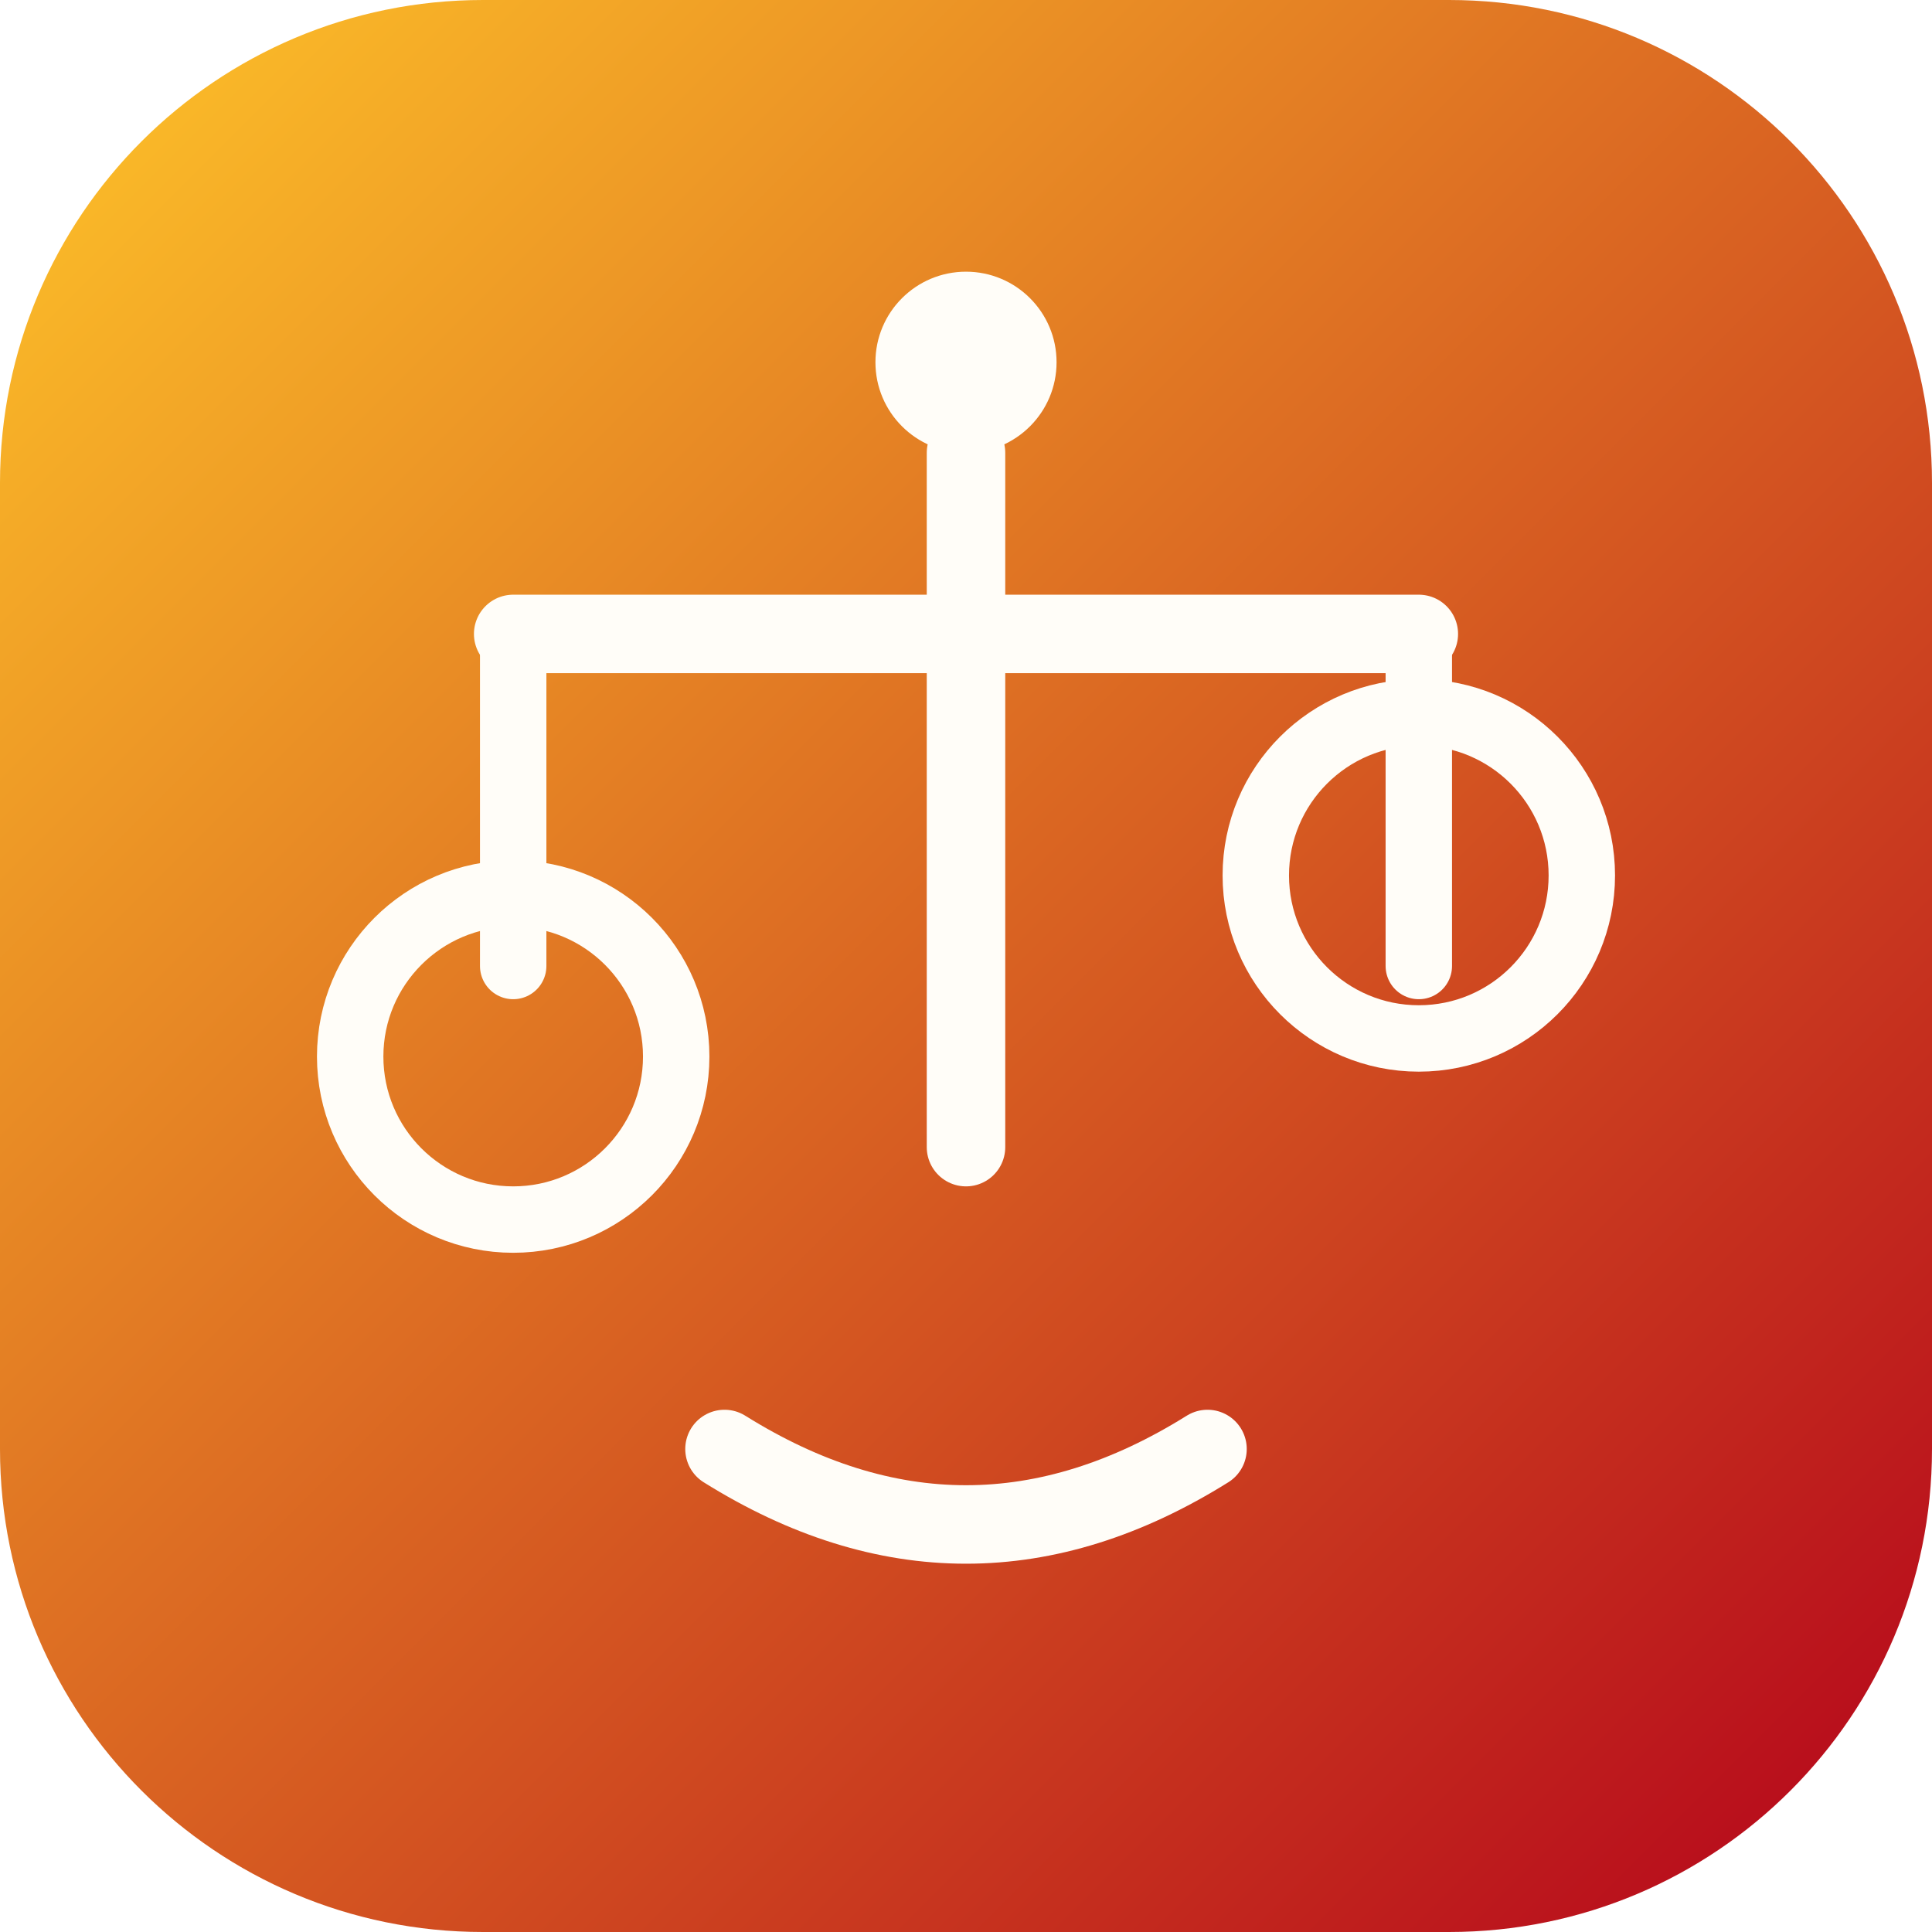
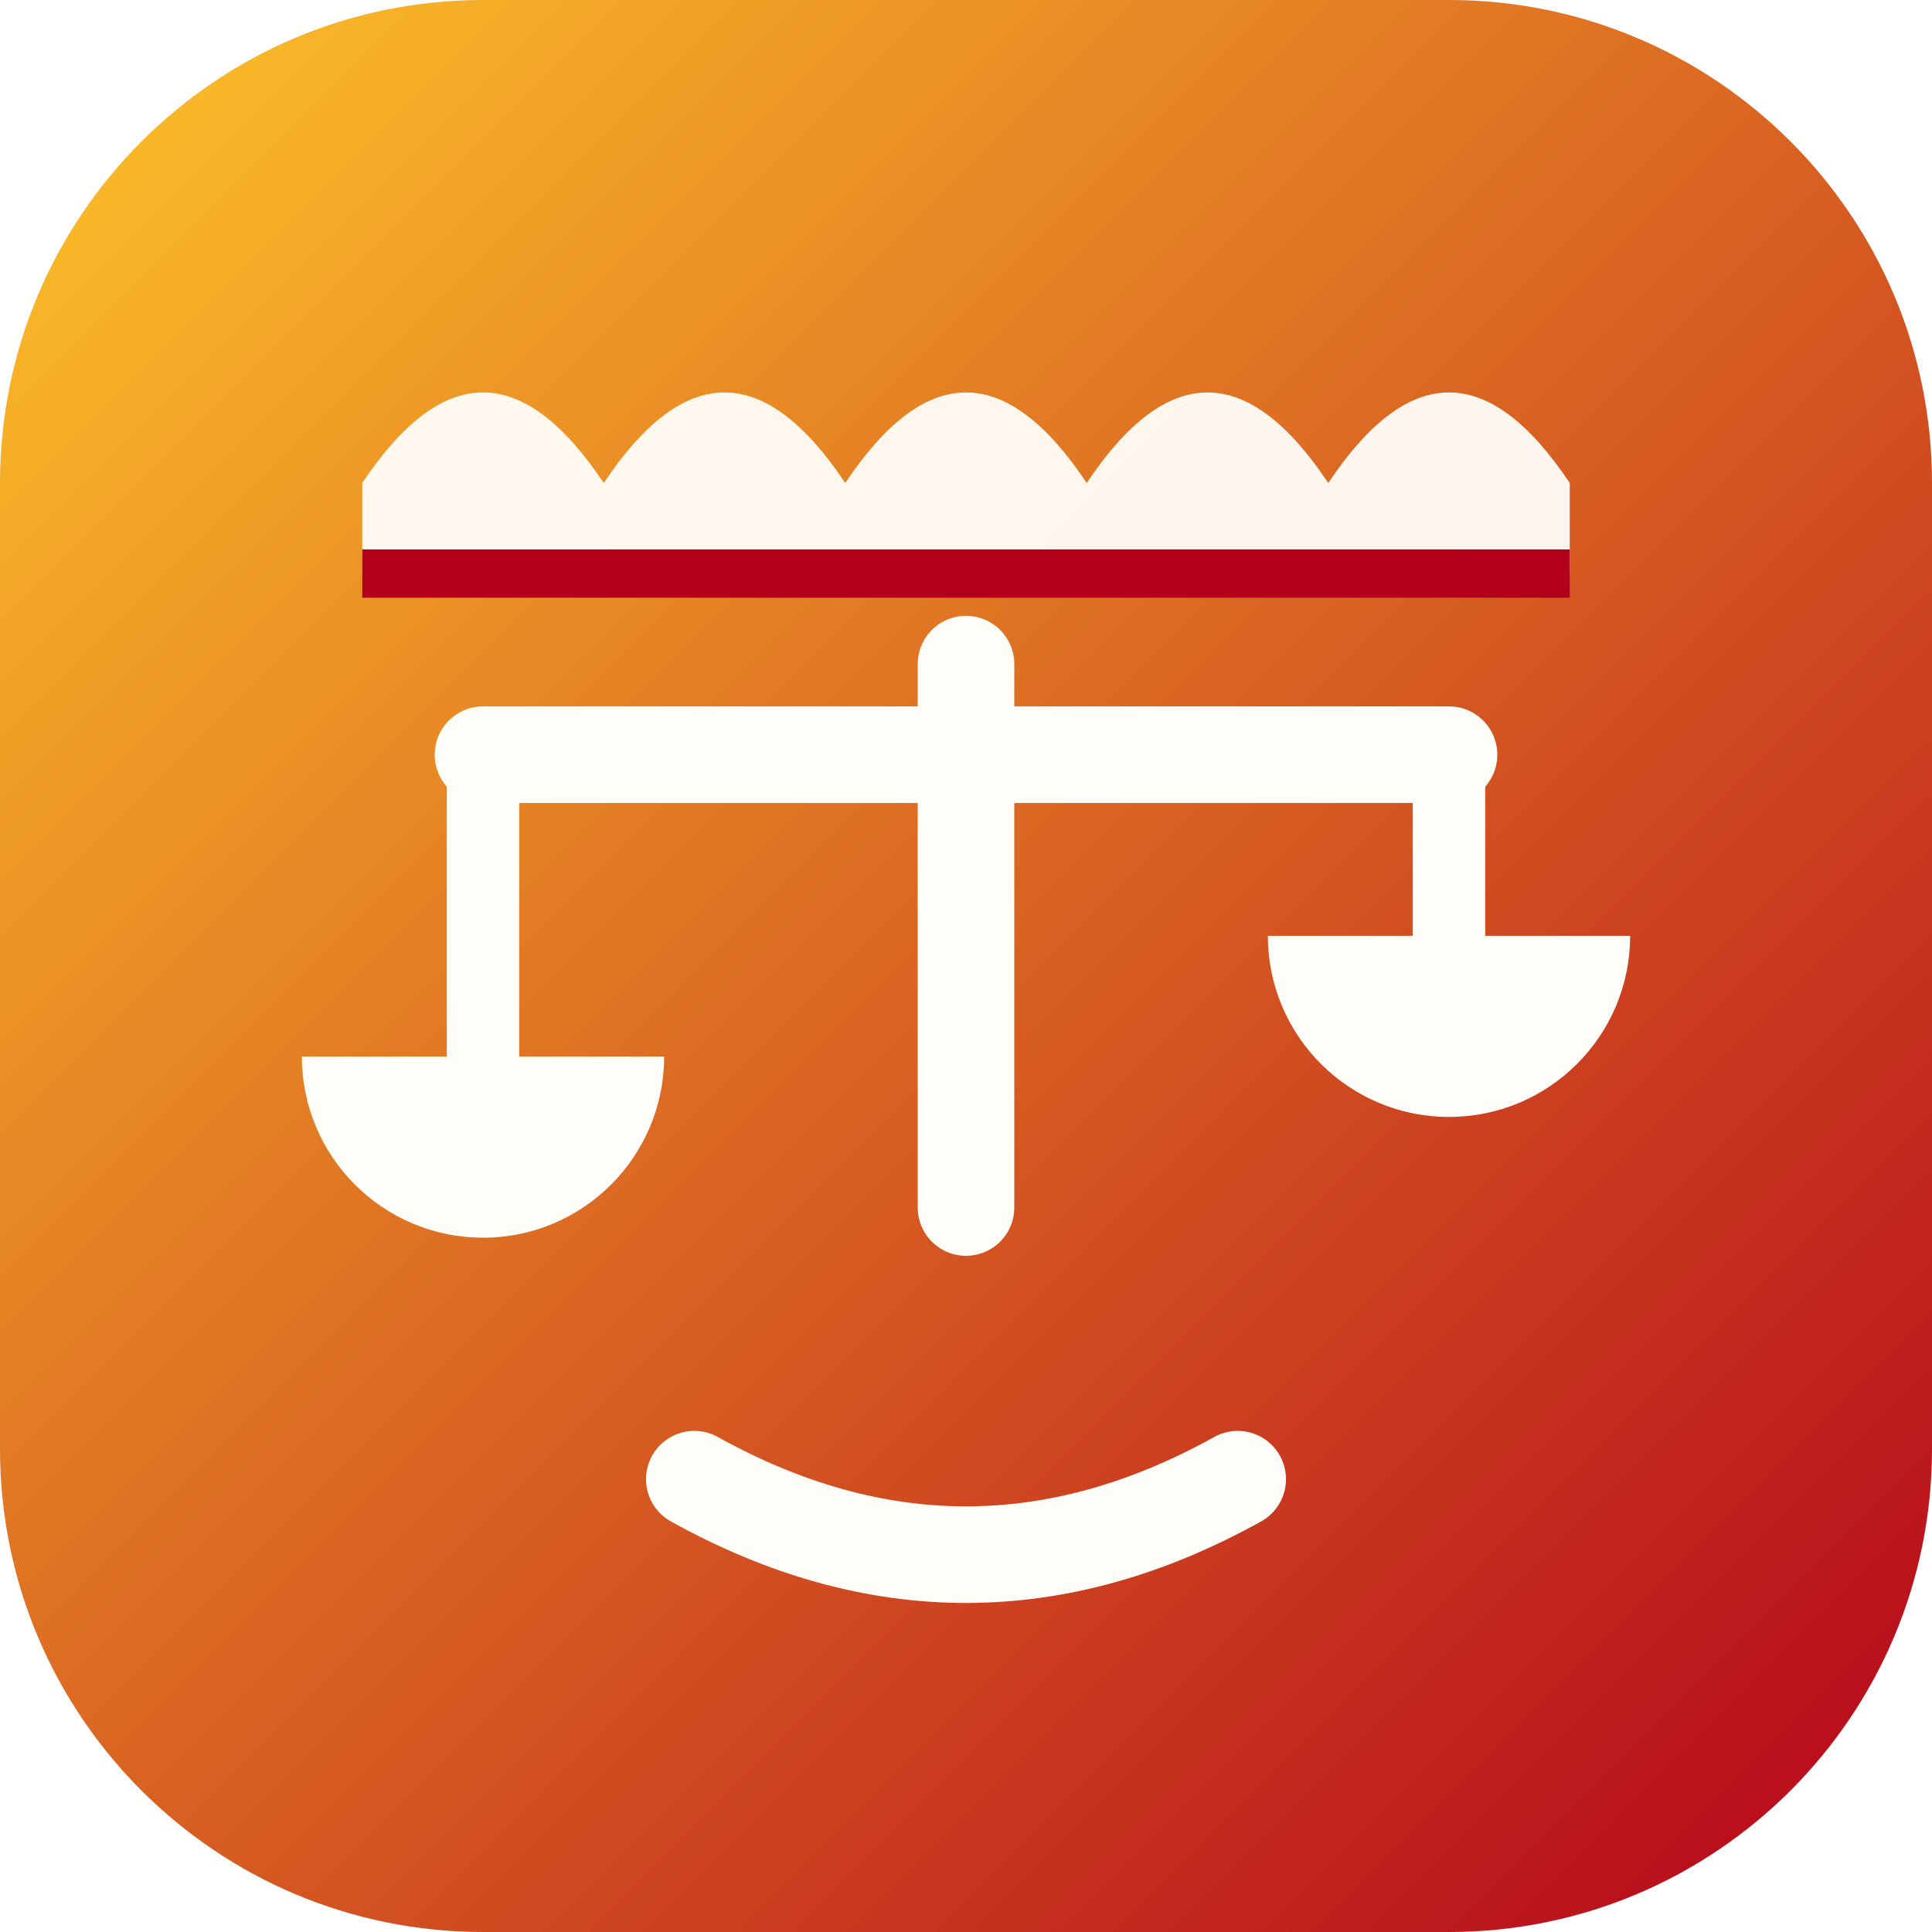
<svg xmlns="http://www.w3.org/2000/svg" viewBox="0 0 64 64" role="img" aria-label="MolTol">
  <defs>
    <linearGradient id="badge" x1="0" y1="0" x2="1" y2="1">
      <stop offset="0" stop-color="#FFC629" />
      <stop offset="1" stop-color="#B3001B" />
    </linearGradient>
  </defs>
  <rect width="64" height="64" rx="16" fill="url(#badge)" />
-   <circle cx="32" cy="12" r="3" fill="#FFFDF8" />
-   <line x1="32" y1="15" x2="32" y2="38" stroke="#FFFDF8" stroke-width="2.6" stroke-linecap="round" />
-   <line x1="17" y1="21" x2="47" y2="21" stroke="#FFFDF8" stroke-width="2.6" stroke-linecap="round" />
-   <line x1="17" y1="21" x2="17" y2="32" stroke="#FFFDF8" stroke-width="2.2" stroke-linecap="round" />
-   <line x1="47" y1="21" x2="47" y2="32" stroke="#FFFDF8" stroke-width="2.2" stroke-linecap="round" />
-   <circle cx="17" cy="35" r="5.4" fill="none" stroke="#FFFDF8" stroke-width="2.2" />
-   <circle cx="47" cy="29" r="5.4" fill="none" stroke="#FFFDF8" stroke-width="2.2" />
-   <path d="M24 48 Q32 53 40 48" stroke="#FFFDF8" stroke-width="2.6" stroke-linecap="round" fill="none" />
+   <path d="M12 16 Q16 10 20 16 Q24 10 28 16 Q32 10 36 16 Q40 10 44 16 Q48 10 52 16 L52 19 L12 19 Z" fill="#FFFDF8" opacity="0.95" />
+   <line x1="12" y1="19" x2="52" y2="19" stroke="#B3001B" stroke-width="1.6" />
+   <line x1="32" y1="22" x2="32" y2="40" stroke="#FFFDF8" stroke-width="3.2" stroke-linecap="round" />
+   <line x1="16" y1="25" x2="48" y2="25" stroke="#FFFDF8" stroke-width="3.2" stroke-linecap="round" />
+   <line x1="16" y1="25" x2="16" y2="35" stroke="#FFFDF8" stroke-width="2.4" stroke-linecap="round" />
+   <line x1="48" y1="25" x2="48" y2="31" stroke="#FFFDF8" stroke-width="2.4" stroke-linecap="round" />
+   <path d="M10 35a6 6 0 0 0 12 0z" fill="#FFFDF8" />
+   <path d="M42 31a6 6 0 0 0 12 0z" fill="#FFFDF8" />
+   <path d="M23 49 Q32 54 41 49" stroke="#FFFDF8" stroke-width="3.2" stroke-linecap="round" fill="none" />
</svg>
